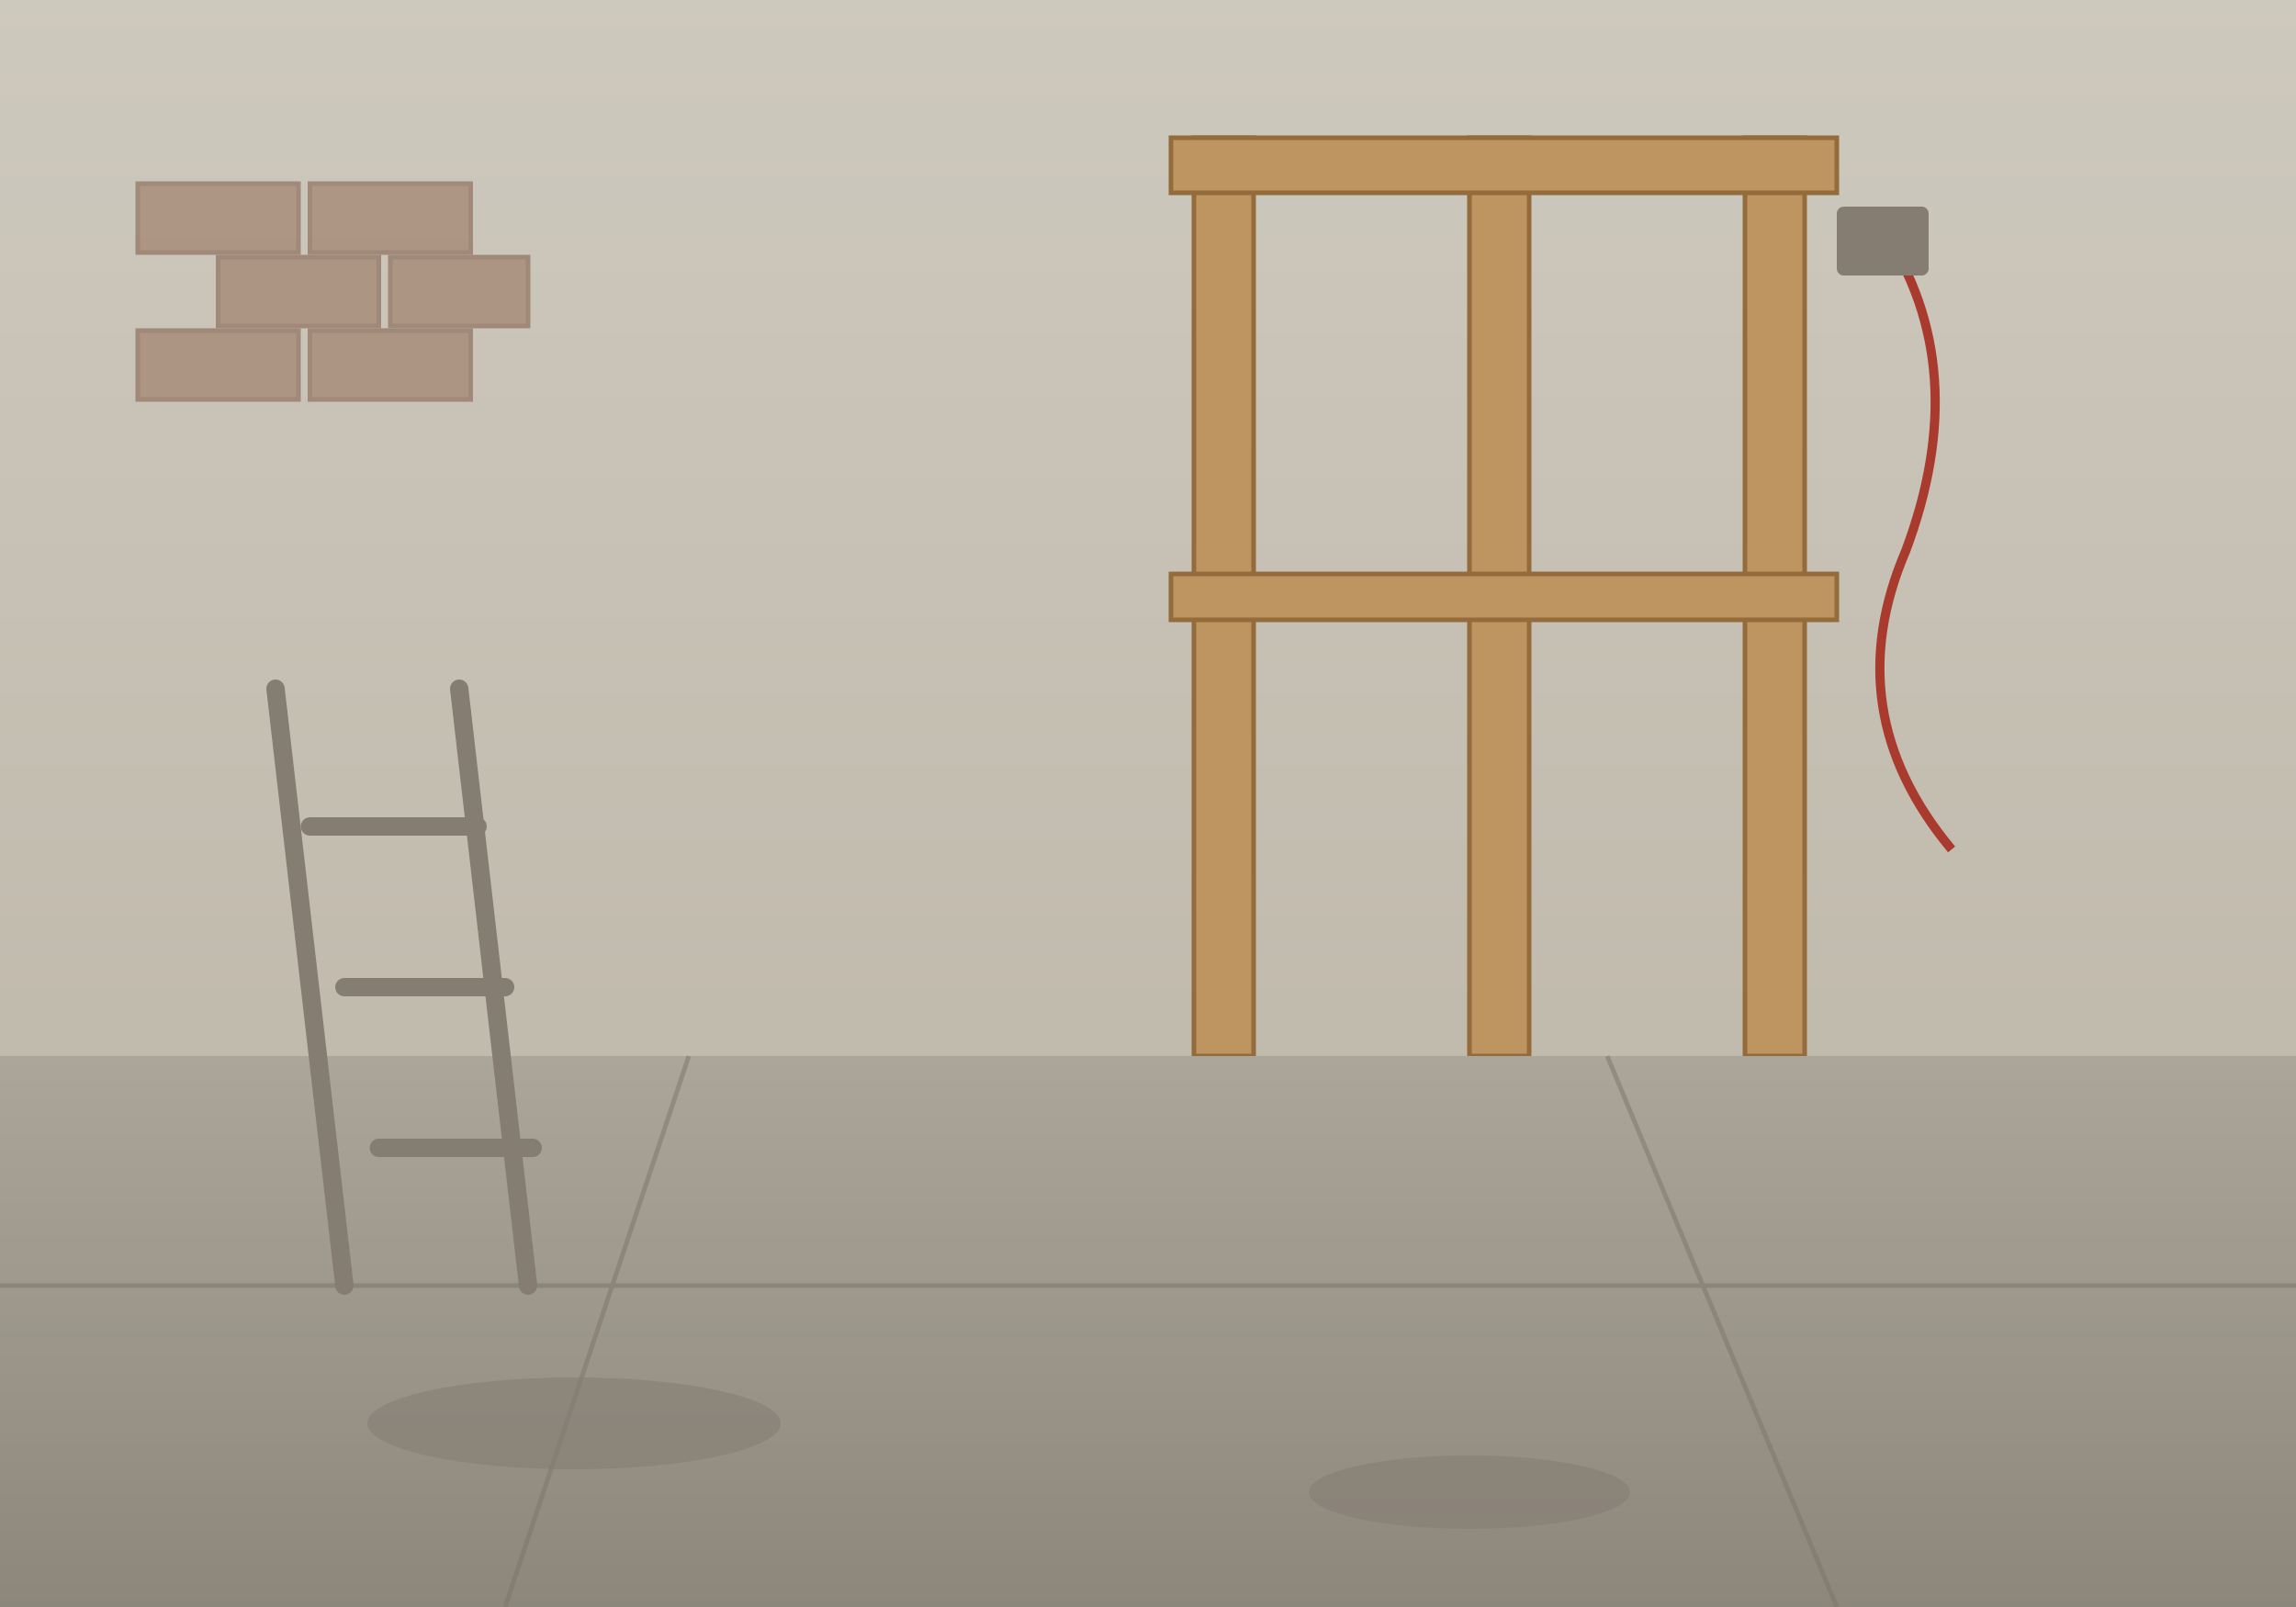
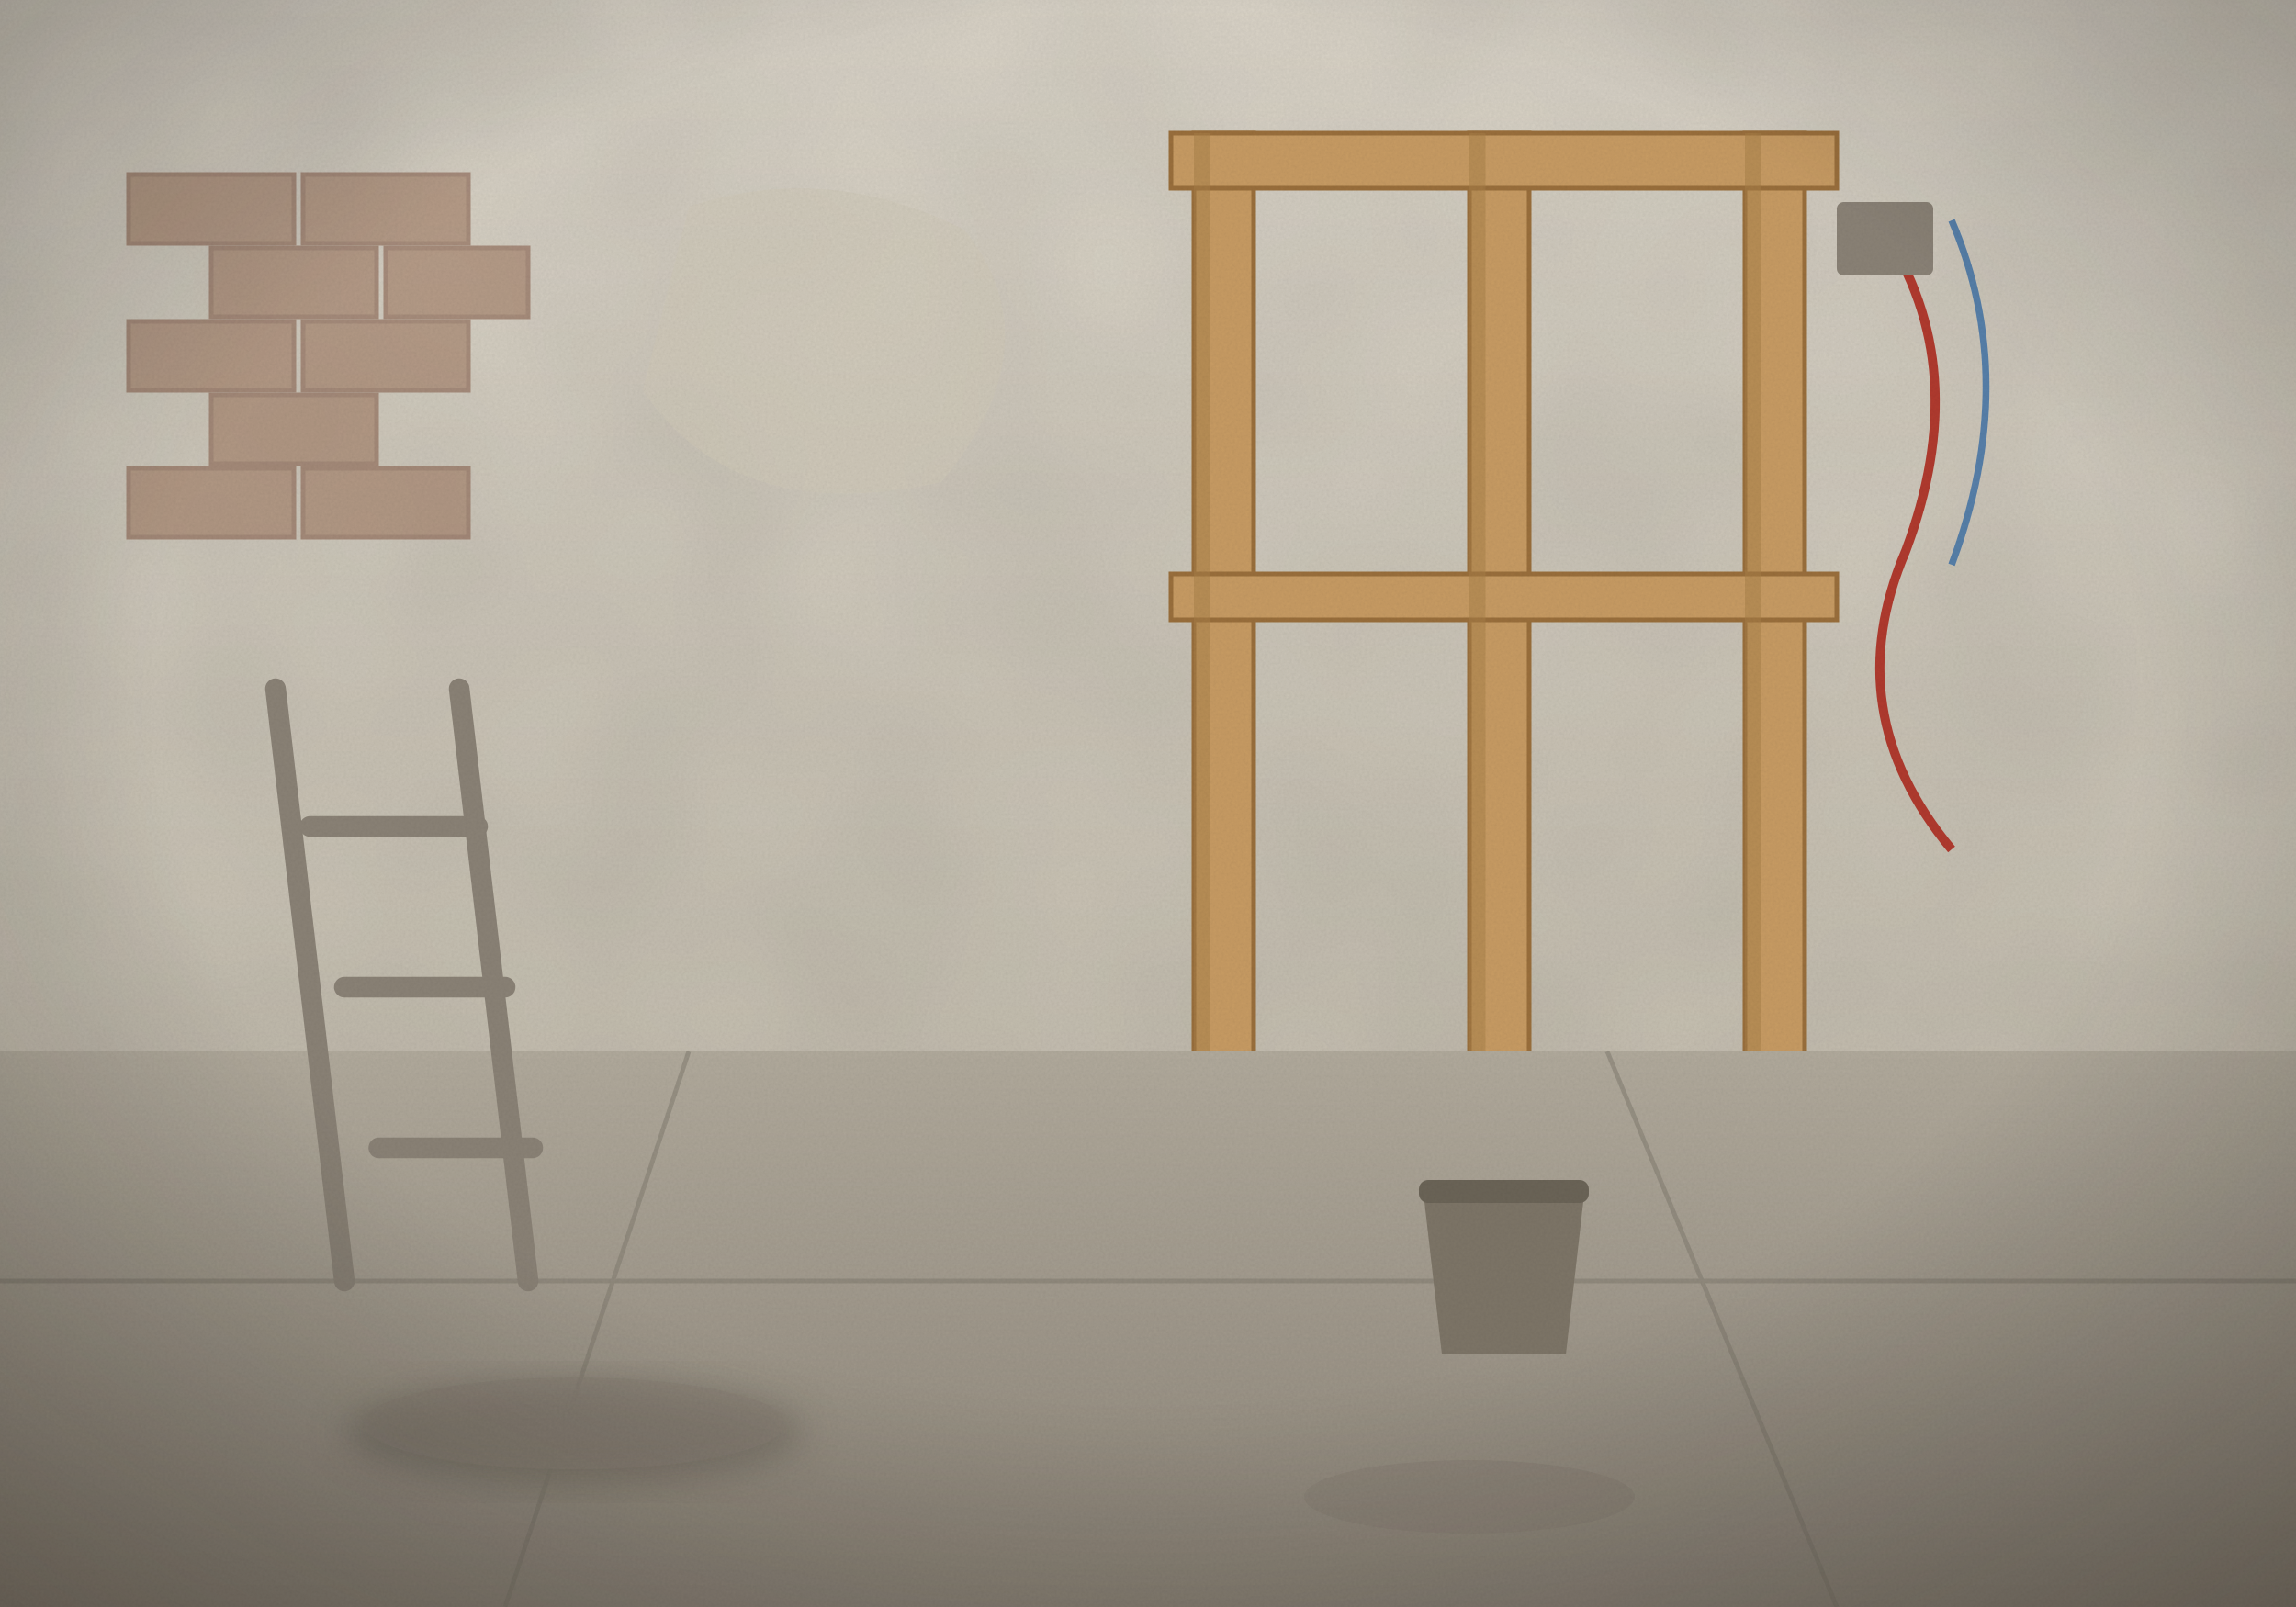
- <svg xmlns="http://www.w3.org/2000/svg" width="1000" height="700" viewBox="0 0 1000 700" role="img" aria-label="Unfinished renovation room with bare studs and concrete floor">
+ <svg xmlns="http://www.w3.org/2000/svg" width="1000" height="700" viewBox="0 0 1000 700" role="img" aria-label="Unfinished renovation room with bare studs, exposed brick and concrete floor">
  <defs>
    <linearGradient id="bfWall" x1="0" y1="0" x2="0" y2="1">
-       <stop offset="0" stop-color="#d8d2c6" />
-       <stop offset="1" stop-color="#c2bbac" />
+       <stop offset="0" stop-color="#dcd6ca" />
+       <stop offset="1" stop-color="#bdb6a6" />
    </linearGradient>
    <linearGradient id="bfFloor" x1="0" y1="0" x2="0" y2="1">
-       <stop offset="0" stop-color="#b3ada0" />
-       <stop offset="1" stop-color="#928c80" />
+       <stop offset="0" stop-color="#b1aa9c" />
+       <stop offset="1" stop-color="#8d8579" />
    </linearGradient>
+     <radialGradient id="bfVin" cx="50%" cy="44%" r="74%">
+       <stop offset="58%" stop-color="#000" stop-opacity="0" />
+       <stop offset="100%" stop-color="#161009" stop-opacity="0.34" />
+     </radialGradient>
+     <filter id="bfSoft" x="-20%" y="-20%" width="140%" height="140%">
+       <feGaussianBlur stdDeviation="8" />
+     </filter>
+     <filter id="bfGrain">
+       <feTurbulence type="fractalNoise" baseFrequency="0.85" numOctaves="3" stitchTiles="stitch" />
+       <feColorMatrix type="matrix" values="0 0 0 0 0 0 0 0 0 0 0 0 0 0 0 0 0 0 0.08 0" />
+     </filter>
+     <filter id="bfDirt">
+       <feTurbulence type="fractalNoise" baseFrequency="0.012" numOctaves="2" />
+       <feColorMatrix type="matrix" values="0 0 0 0 0 0 0 0 0 0 0 0 0 0 0 0 0 0 0.07 0" />
+     </filter>
  </defs>
  <rect width="1000" height="700" fill="url(#bfWall)" />
-   <g fill="#a07a63" opacity="0.6" stroke="#8a6450" stroke-width="2">
-     <rect x="60" y="80" width="70" height="30" />
-     <rect x="135" y="80" width="70" height="30" />
-     <rect x="95" y="112" width="70" height="30" />
-     <rect x="170" y="112" width="60" height="30" />
-     <rect x="60" y="144" width="70" height="30" />
-     <rect x="135" y="144" width="70" height="30" />
+   <rect width="1000" height="700" filter="url(#bfDirt)" />
+   <g fill="#a07a63" opacity="0.62" stroke="#8a6450" stroke-width="2">
+     <rect x="56" y="76" width="72" height="30" />
+     <rect x="132" y="76" width="72" height="30" />
+     <rect x="92" y="108" width="72" height="30" />
+     <rect x="168" y="108" width="62" height="30" />
+     <rect x="56" y="140" width="72" height="30" />
+     <rect x="132" y="140" width="72" height="30" />
+     <rect x="92" y="172" width="72" height="30" />
+     <rect x="56" y="204" width="72" height="30" />
+     <rect x="132" y="204" width="72" height="30" />
+   </g>
+   <g fill="#cfc8b8" opacity="0.6">
+     <path d="M300 90 q60 -20 120 10 q40 50 -10 110 q-90 20 -130 -40 z" />
  </g>
  <g fill="#c79b63" stroke="#9a6f3c" stroke-width="2">
-     <rect x="520" y="60" width="26" height="400" />
-     <rect x="640" y="60" width="26" height="400" />
-     <rect x="760" y="60" width="26" height="400" />
-     <rect x="510" y="60" width="290" height="24" />
+     <rect x="520" y="58" width="26" height="402" />
+     <rect x="640" y="58" width="26" height="402" />
+     <rect x="760" y="58" width="26" height="402" />
+     <rect x="510" y="58" width="290" height="24" />
    <rect x="510" y="250" width="290" height="20" />
  </g>
-   <polygon points="0,460 1000,460 1000,700 0,700" fill="url(#bfFloor)" />
+   <g fill="#a87f48" opacity="0.5">
+     <rect x="520" y="58" width="7" height="402" />
+     <rect x="640" y="58" width="7" height="402" />
+     <rect x="760" y="58" width="7" height="402" />
+   </g>
+   <polygon points="0,458 1000,458 1000,700 0,700" fill="url(#bfFloor)" />
+   <ellipse cx="250" cy="624" rx="100" ry="22" fill="#3f3a31" opacity="0.30" filter="url(#bfSoft)" />
  <g stroke="#7e786c" stroke-width="2" opacity="0.5">
-     <line x1="0" y1="560" x2="1000" y2="560" />
-     <line x1="300" y1="460" x2="220" y2="700" />
-     <line x1="700" y1="460" x2="800" y2="700" />
+     <line x1="0" y1="558" x2="1000" y2="558" />
+     <line x1="300" y1="458" x2="220" y2="700" />
+     <line x1="700" y1="458" x2="800" y2="700" />
  </g>
-   <g fill="#8a8276" opacity="0.6">
-     <ellipse cx="250" cy="620" rx="90" ry="20" />
-     <ellipse cx="640" cy="650" rx="70" ry="16" />
+   <g fill="#8a8276" opacity="0.55">
+     <ellipse cx="250" cy="620" rx="92" ry="20" />
+     <ellipse cx="640" cy="652" rx="72" ry="16" />
  </g>
  <path d="M820 100 q40 60 10 140 q-30 70 20 130" fill="none" stroke="#b03a2e" stroke-width="4" />
-   <rect x="800" y="90" width="40" height="30" rx="3" fill="#8a8276" />
-   <g stroke="#8a8276" stroke-width="8" stroke-linecap="round">
-     <line x1="120" y1="300" x2="150" y2="560" />
-     <line x1="200" y1="300" x2="230" y2="560" />
+   <path d="M850 96 q30 70 0 150" fill="none" stroke="#3a6ea5" stroke-width="3" opacity="0.8" />
+   <rect x="800" y="88" width="42" height="32" rx="3" fill="#8a8276" />
+   <g stroke="#8a8276" stroke-width="9" stroke-linecap="round">
+     <line x1="120" y1="300" x2="150" y2="558" />
+     <line x1="200" y1="300" x2="230" y2="558" />
    <line x1="135" y1="360" x2="208" y2="360" />
    <line x1="150" y1="430" x2="220" y2="430" />
    <line x1="165" y1="500" x2="232" y2="500" />
  </g>
-   <rect width="1000" height="700" fill="#3a342b" opacity="0.06" />
+   <g transform="translate(620,520)">
+     <path d="M0 0 h70 l-8 70 h-54 z" fill="#7d7567" />
+     <rect x="-2" y="-6" width="74" height="10" rx="4" fill="#6b6457" />
+   </g>
+   <rect width="1000" height="700" fill="url(#bfVin)" />
+   <rect width="1000" height="700" filter="url(#bfGrain)" opacity="0.7" />
</svg>
